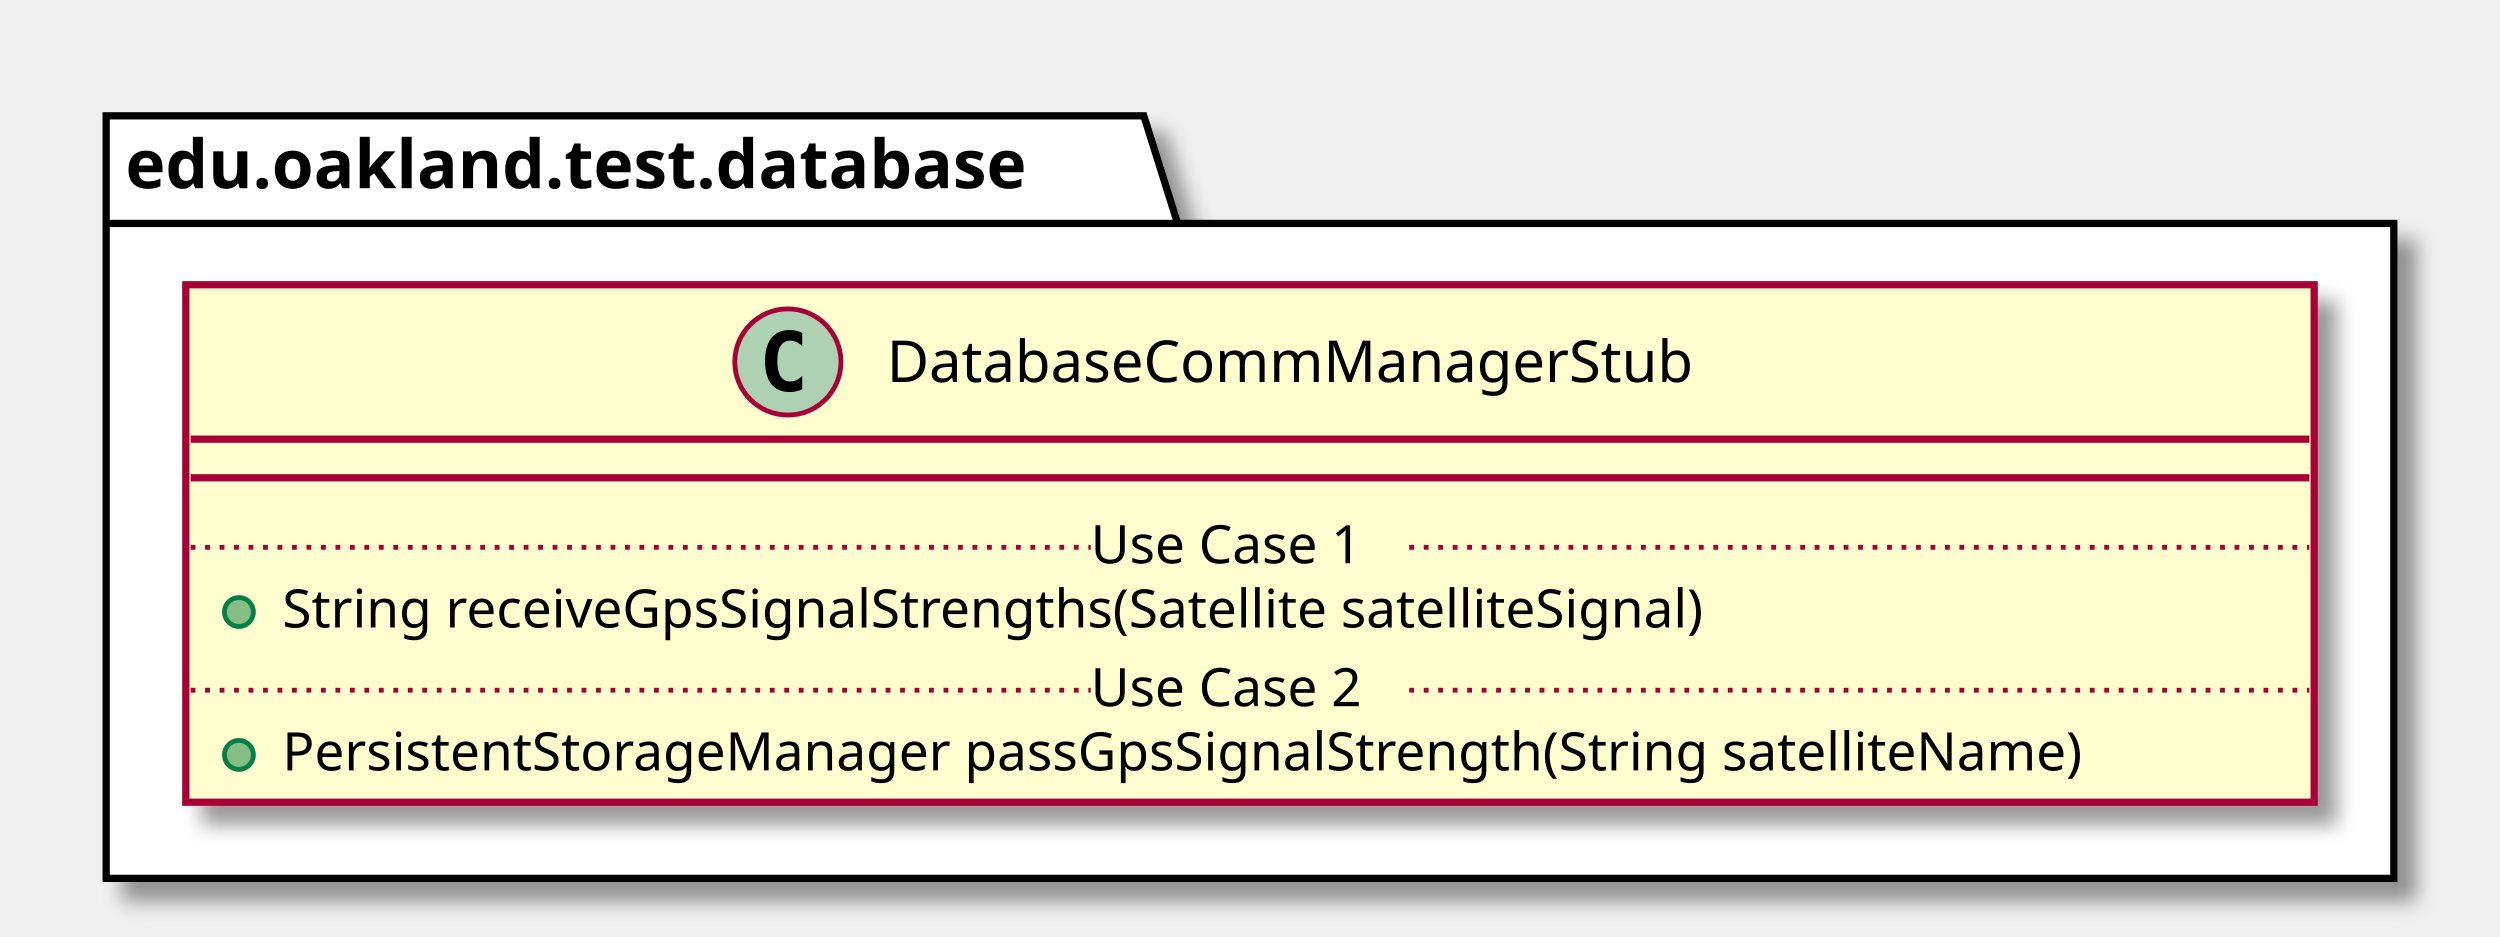
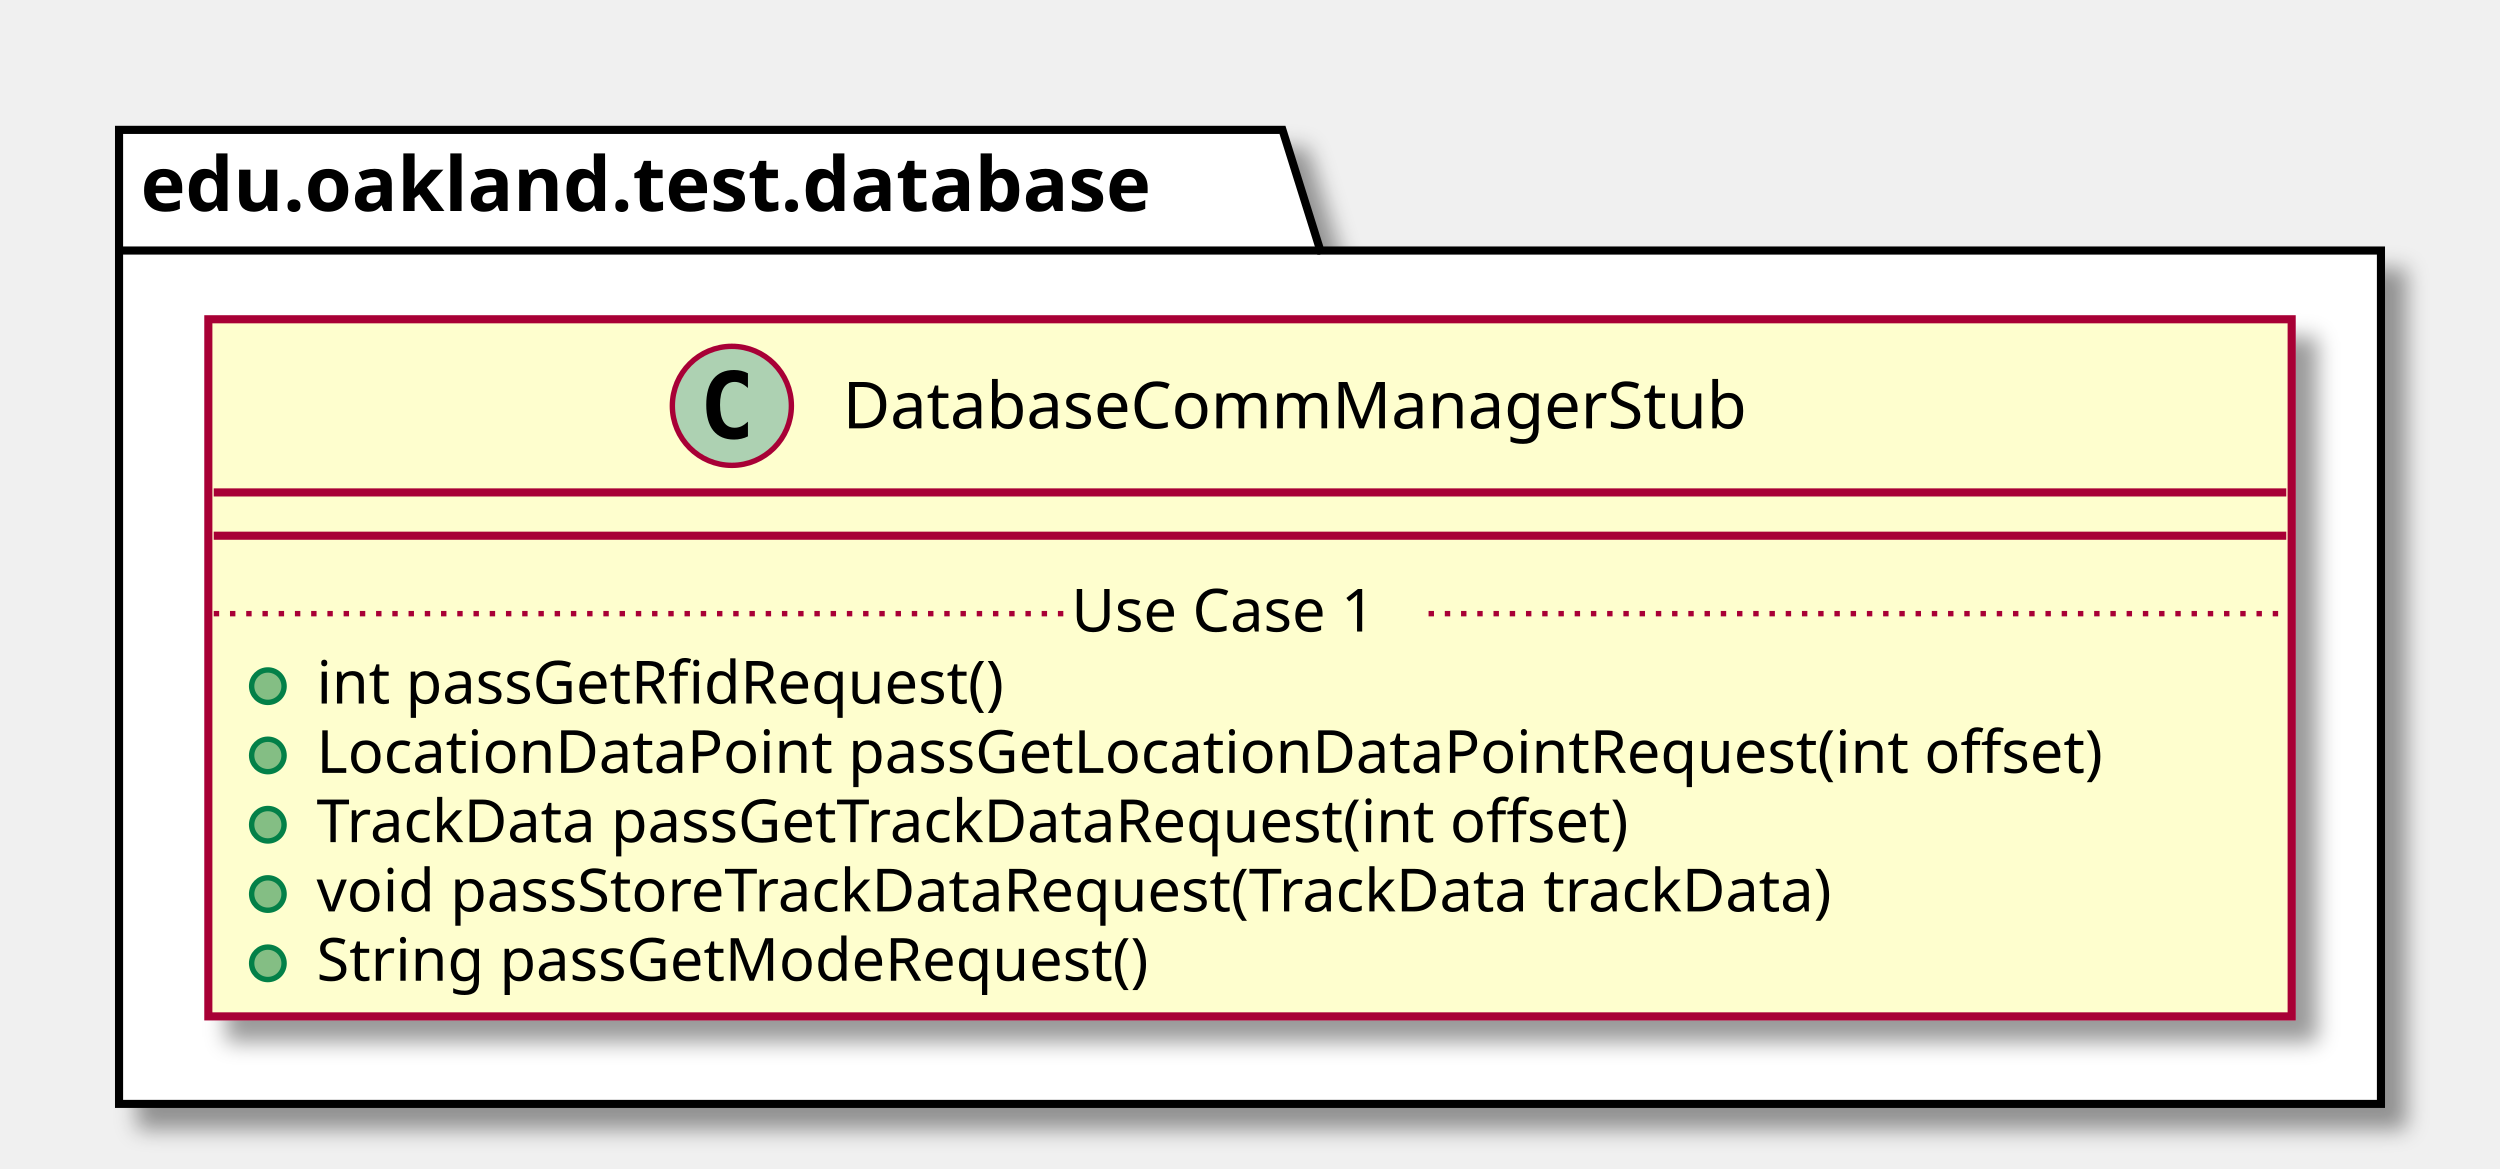
- <svg xmlns="http://www.w3.org/2000/svg" contentScriptType="application/ecmascript" contentStyleType="text/css" height="194px" preserveAspectRatio="none" style="width:518px;height:194px;" version="1.1" viewBox="0 0 518 194" width="518px" zoomAndPan="magnify">
+ <svg xmlns="http://www.w3.org/2000/svg" contentScriptType="application/ecmascript" contentStyleType="text/css" height="216px" preserveAspectRatio="none" style="width:462px;height:216px;" version="1.1" viewBox="0 0 462 216" width="462px" zoomAndPan="magnify">
  <defs>
-     <filter height="300%" id="fu38b2wbccol" width="300%" x="-1" y="-1">
+     <filter height="300%" id="f1lk39vcz37lts" width="300%" x="-1" y="-1">
      <feGaussianBlur result="blurOut" stdDeviation="2.0" />
      <feColorMatrix in="blurOut" result="blurOut2" type="matrix" values="0 0 0 0 0 0 0 0 0 0 0 0 0 0 0 0 0 0 .4 0" />
      <feOffset dx="4.0" dy="4.0" in="blurOut2" result="blurOut3" />
      <feBlend in="SourceGraphic" in2="blurOut3" mode="normal" />
    </filter>
  </defs>
  <g>
-     <polygon fill="#FFFFFF" filter="url(#fu38b2wbccol)" points="22,24,237,24,244,46.297,496,46.297,496,182,22,182,22,24" style="stroke: #000000; stroke-width: 1.5;" />
+     <polygon fill="#FFFFFF" filter="url(#f1lk39vcz37lts)" points="22,24,237,24,244,46.297,440,46.297,440,204,22,204,22,24" style="stroke: #000000; stroke-width: 1.5;" />
    <line style="stroke: #000000; stroke-width: 1.5;" x1="22" x2="244" y1="46.297" y2="46.297" />
    <text fill="#000000" font-family="sans-serif" font-size="14" font-weight="bold" lengthAdjust="spacingAndGlyphs" textLength="209" x="26" y="38.995">edu.oakland.test.database</text>
-     <rect fill="#FEFECE" filter="url(#fu38b2wbccol)" height="107.219" id="DatabaseCommManagerStub" style="stroke: #A80036; stroke-width: 1.5;" width="441" x="38.5" y="59" />
-     <ellipse cx="163.25" cy="75" fill="#ADD1B2" rx="11" ry="11" style="stroke: #A80036; stroke-width: 1.0;" />
-     <path d="M166.219,80.641 Q165.641,80.938 165,81.078 Q164.359,81.234 163.656,81.234 Q161.156,81.234 159.828,79.594 Q158.516,77.938 158.516,74.812 Q158.516,71.688 159.828,70.031 Q161.156,68.375 163.656,68.375 Q164.359,68.375 165,68.531 Q165.656,68.688 166.219,68.984 L166.219,71.703 Q165.594,71.125 165,70.859 Q164.406,70.578 163.781,70.578 Q162.438,70.578 161.75,71.656 Q161.062,72.719 161.062,74.812 Q161.062,76.906 161.75,77.984 Q162.438,79.047 163.781,79.047 Q164.406,79.047 165,78.781 Q165.594,78.5 166.219,77.922 L166.219,80.641 Z " />
-     <text fill="#000000" font-family="sans-serif" font-size="12" lengthAdjust="spacingAndGlyphs" textLength="183" x="183.75" y="79.154">DatabaseCommManagerStub</text>
-     <line style="stroke: #A80036; stroke-width: 1.5;" x1="39.5" x2="478.5" y1="91" y2="91" />
-     <line style="stroke: #A80036; stroke-width: 1.5;" x1="39.5" x2="478.5" y1="99" y2="99" />
+     <rect fill="#FEFECE" filter="url(#f1lk39vcz37lts)" height="128.828" id="DatabaseCommManagerStub" style="stroke: #A80036; stroke-width: 1.5;" width="385" x="38.5" y="59" />
+     <ellipse cx="135.25" cy="75" fill="#ADD1B2" rx="11" ry="11" style="stroke: #A80036; stroke-width: 1.0;" />
+     <path d="M138.219,80.641 Q137.641,80.938 137,81.078 Q136.359,81.234 135.656,81.234 Q133.156,81.234 131.828,79.594 Q130.516,77.938 130.516,74.812 Q130.516,71.688 131.828,70.031 Q133.156,68.375 135.656,68.375 Q136.359,68.375 137,68.531 Q137.656,68.688 138.219,68.984 L138.219,71.703 Q137.594,71.125 137,70.859 Q136.406,70.578 135.781,70.578 Q134.438,70.578 133.75,71.656 Q133.062,72.719 133.062,74.812 Q133.062,76.906 133.75,77.984 Q134.438,79.047 135.781,79.047 Q136.406,79.047 137,78.781 Q137.594,78.5 138.219,77.922 L138.219,80.641 Z " />
+     <text fill="#000000" font-family="sans-serif" font-size="12" lengthAdjust="spacingAndGlyphs" textLength="183" x="155.75" y="79.154">DatabaseCommManagerStub</text>
+     <line style="stroke: #A80036; stroke-width: 1.5;" x1="39.5" x2="422.5" y1="91" y2="91" />
+     <line style="stroke: #A80036; stroke-width: 1.5;" x1="39.5" x2="422.5" y1="99" y2="99" />
    <ellipse cx="49.5" cy="126.805" fill="#84BE84" rx="3" ry="3" style="stroke: #038048; stroke-width: 1.0;" />
-     <text fill="#000000" font-family="sans-serif" font-size="11" lengthAdjust="spacingAndGlyphs" textLength="331" x="58.5" y="130.015">String receiveGpsSignalStrengths(Satellite satelliteSignal)</text>
-     <line style="stroke: #A80036; stroke-width: 1.0; stroke-dasharray: 1.0,2.0;" x1="39.5" x2="226" y1="113.402" y2="113.402" />
-     <text fill="#000000" font-family="sans-serif" font-size="11" lengthAdjust="spacingAndGlyphs" textLength="66" x="226" y="116.71">Use Case 1</text>
-     <line style="stroke: #A80036; stroke-width: 1.0; stroke-dasharray: 1.0,2.0;" x1="292" x2="478.5" y1="113.402" y2="113.402" />
-     <ellipse cx="49.5" cy="156.414" fill="#84BE84" rx="3" ry="3" style="stroke: #038048; stroke-width: 1.0;" />
-     <text fill="#000000" font-family="sans-serif" font-size="11" lengthAdjust="spacingAndGlyphs" textLength="415" x="58.5" y="159.625">PersistentStorageManager passGpsSignalStrength(String satelliteName)</text>
-     <line style="stroke: #A80036; stroke-width: 1.0; stroke-dasharray: 1.0,2.0;" x1="39.5" x2="226" y1="143.012" y2="143.012" />
-     <text fill="#000000" font-family="sans-serif" font-size="11" lengthAdjust="spacingAndGlyphs" textLength="66" x="226" y="146.32">Use Case 2</text>
-     <line style="stroke: #A80036; stroke-width: 1.0; stroke-dasharray: 1.0,2.0;" x1="292" x2="478.5" y1="143.012" y2="143.012" />
+     <text fill="#000000" font-family="sans-serif" font-size="11" lengthAdjust="spacingAndGlyphs" textLength="141" x="58.5" y="130.015">int passGetRfidRequest()</text>
+     <ellipse cx="49.5" cy="139.609" fill="#84BE84" rx="3" ry="3" style="stroke: #038048; stroke-width: 1.0;" />
+     <text fill="#000000" font-family="sans-serif" font-size="11" lengthAdjust="spacingAndGlyphs" textLength="359" x="58.5" y="142.82">LocationDataPoint passGetLocationDataPointRequest(int offset)</text>
+     <ellipse cx="49.5" cy="152.414" fill="#84BE84" rx="3" ry="3" style="stroke: #038048; stroke-width: 1.0;" />
+     <text fill="#000000" font-family="sans-serif" font-size="11" lengthAdjust="spacingAndGlyphs" textLength="271" x="58.5" y="155.625">TrackData passGetTrackDataRequest(int offset)</text>
+     <ellipse cx="49.5" cy="165.219" fill="#84BE84" rx="3" ry="3" style="stroke: #038048; stroke-width: 1.0;" />
+     <text fill="#000000" font-family="sans-serif" font-size="11" lengthAdjust="spacingAndGlyphs" textLength="312" x="58.5" y="168.429">void passStoreTrackDataRequest(TrackData trackData)</text>
+     <ellipse cx="49.5" cy="178.023" fill="#84BE84" rx="3" ry="3" style="stroke: #038048; stroke-width: 1.0;" />
+     <text fill="#000000" font-family="sans-serif" font-size="11" lengthAdjust="spacingAndGlyphs" textLength="170" x="58.5" y="181.234">String passGetModeRequest()</text>
+     <line style="stroke: #A80036; stroke-width: 1.0; stroke-dasharray: 1.0,2.0;" x1="39.5" x2="198" y1="113.402" y2="113.402" />
+     <text fill="#000000" font-family="sans-serif" font-size="11" lengthAdjust="spacingAndGlyphs" textLength="66" x="198" y="116.71">Use Case 1</text>
+     <line style="stroke: #A80036; stroke-width: 1.0; stroke-dasharray: 1.0,2.0;" x1="264" x2="422.5" y1="113.402" y2="113.402" />
  </g>
</svg>
